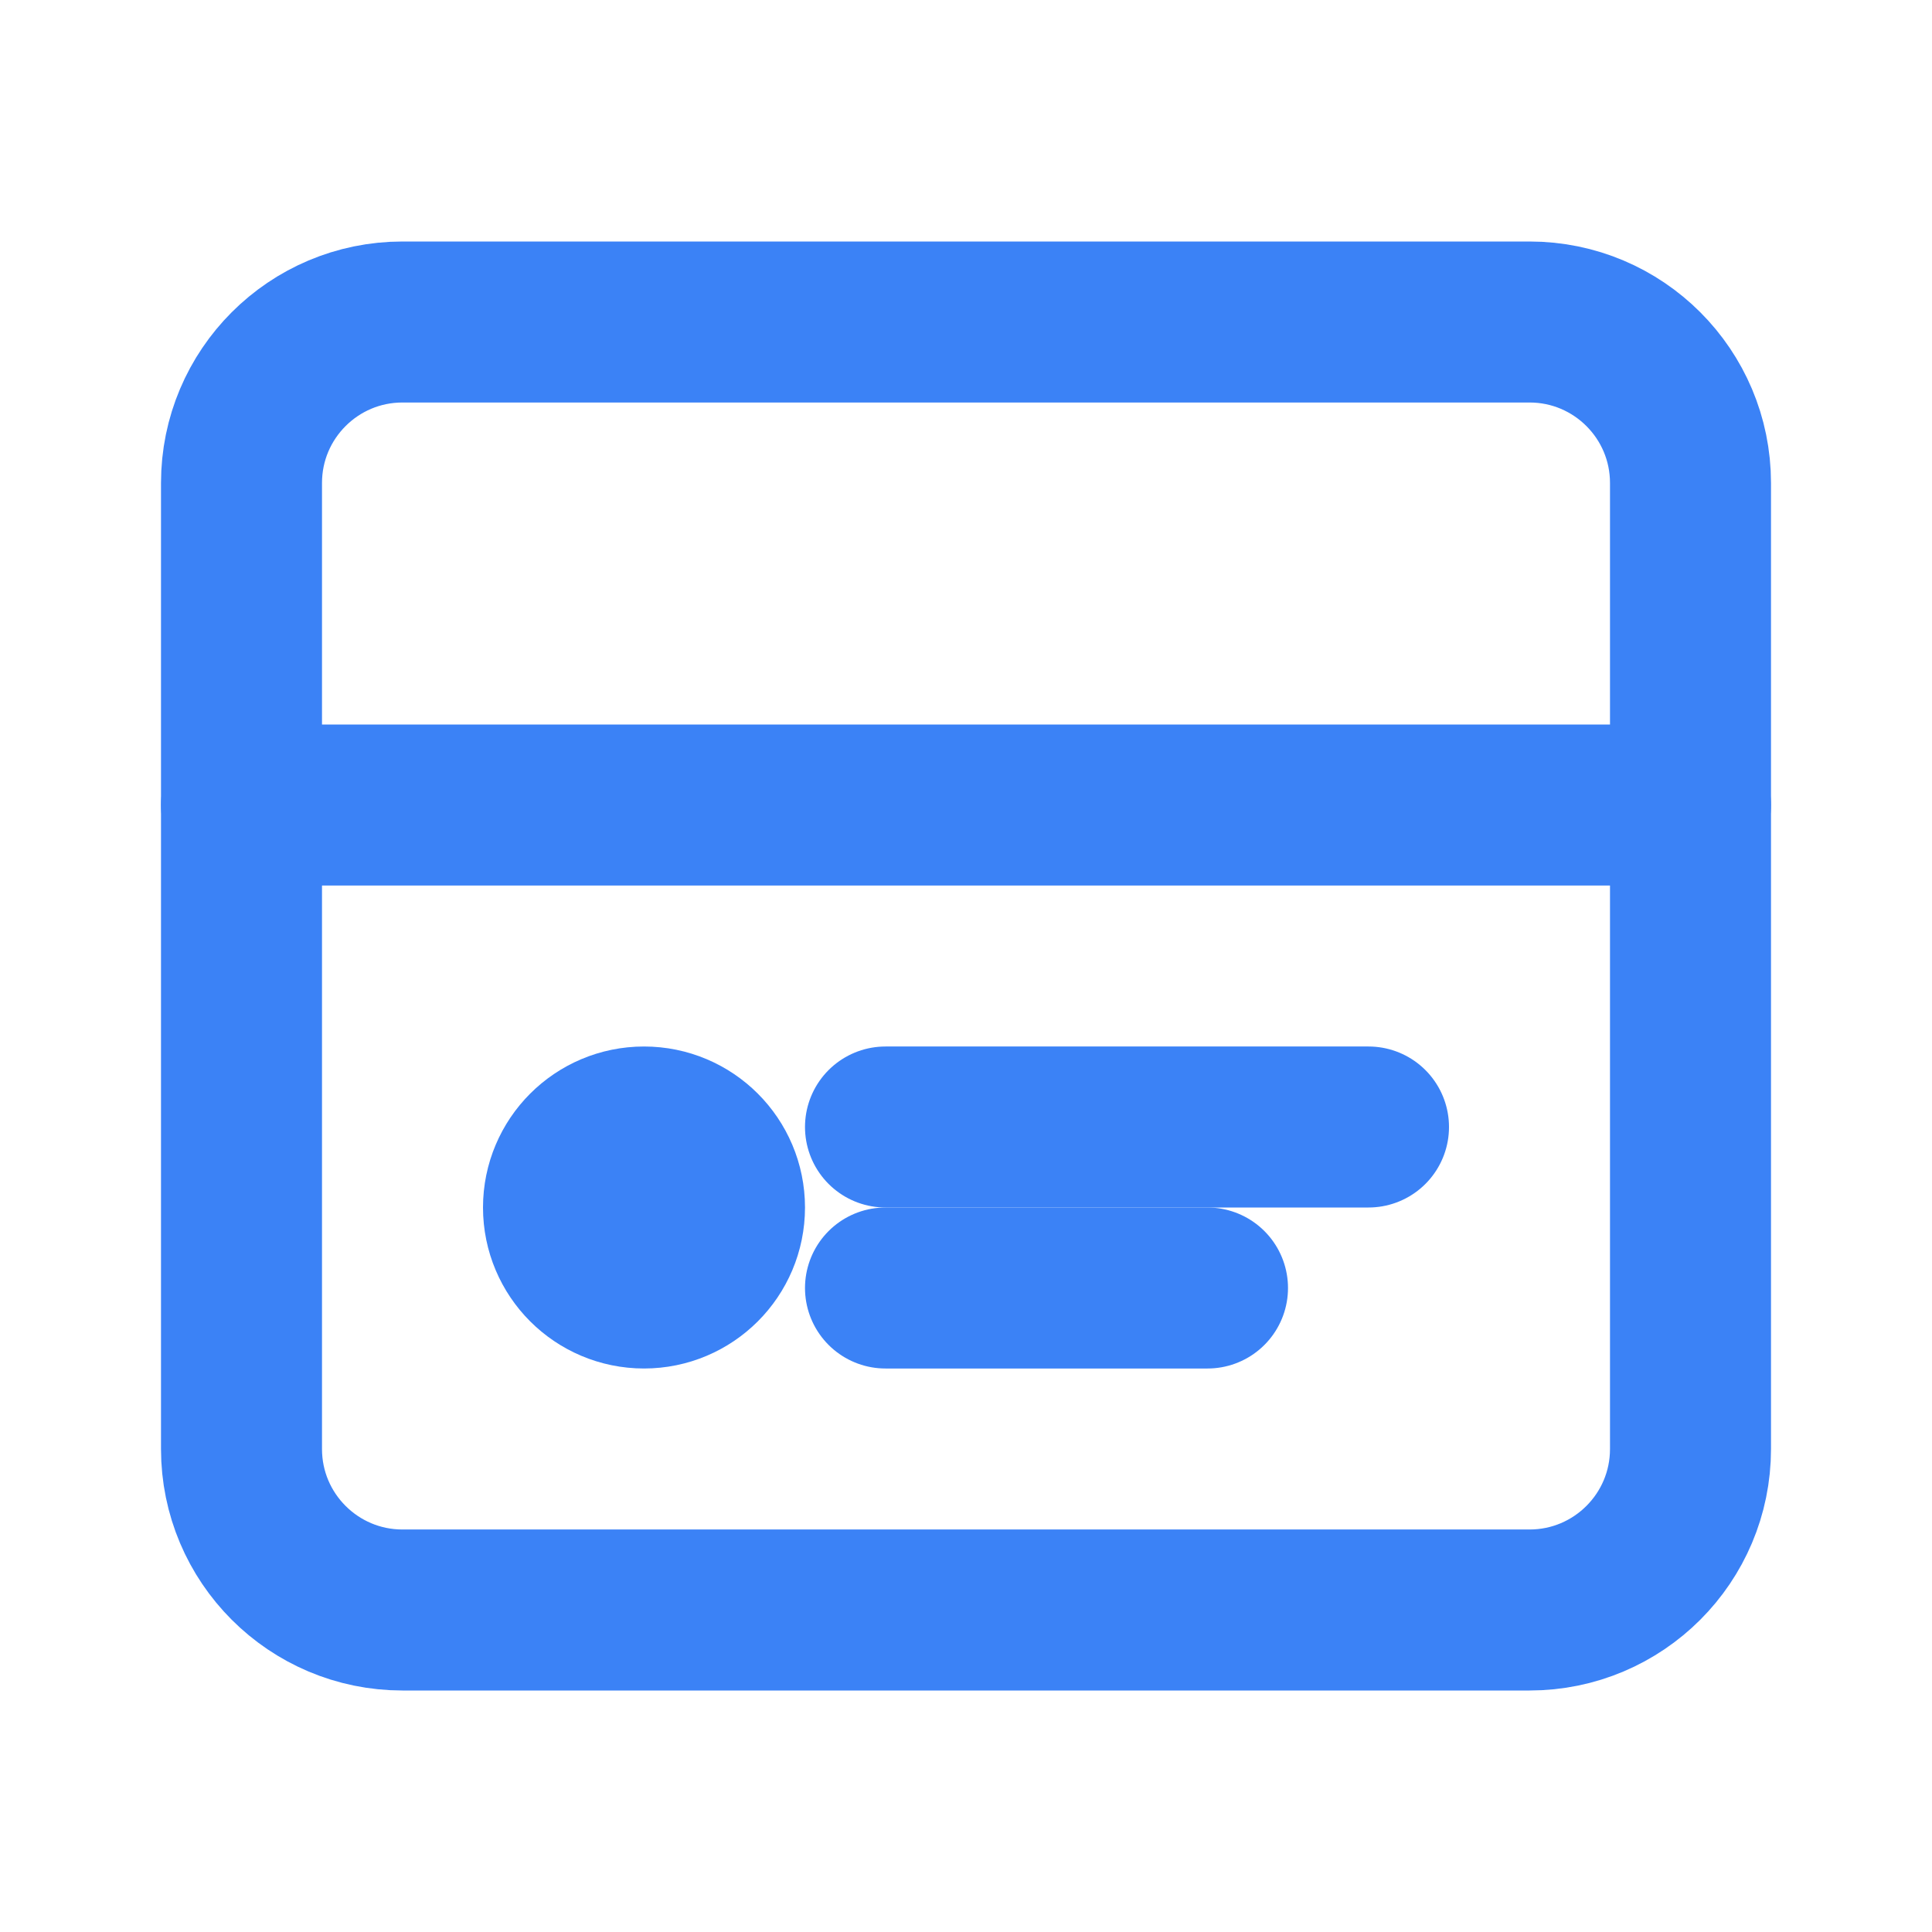
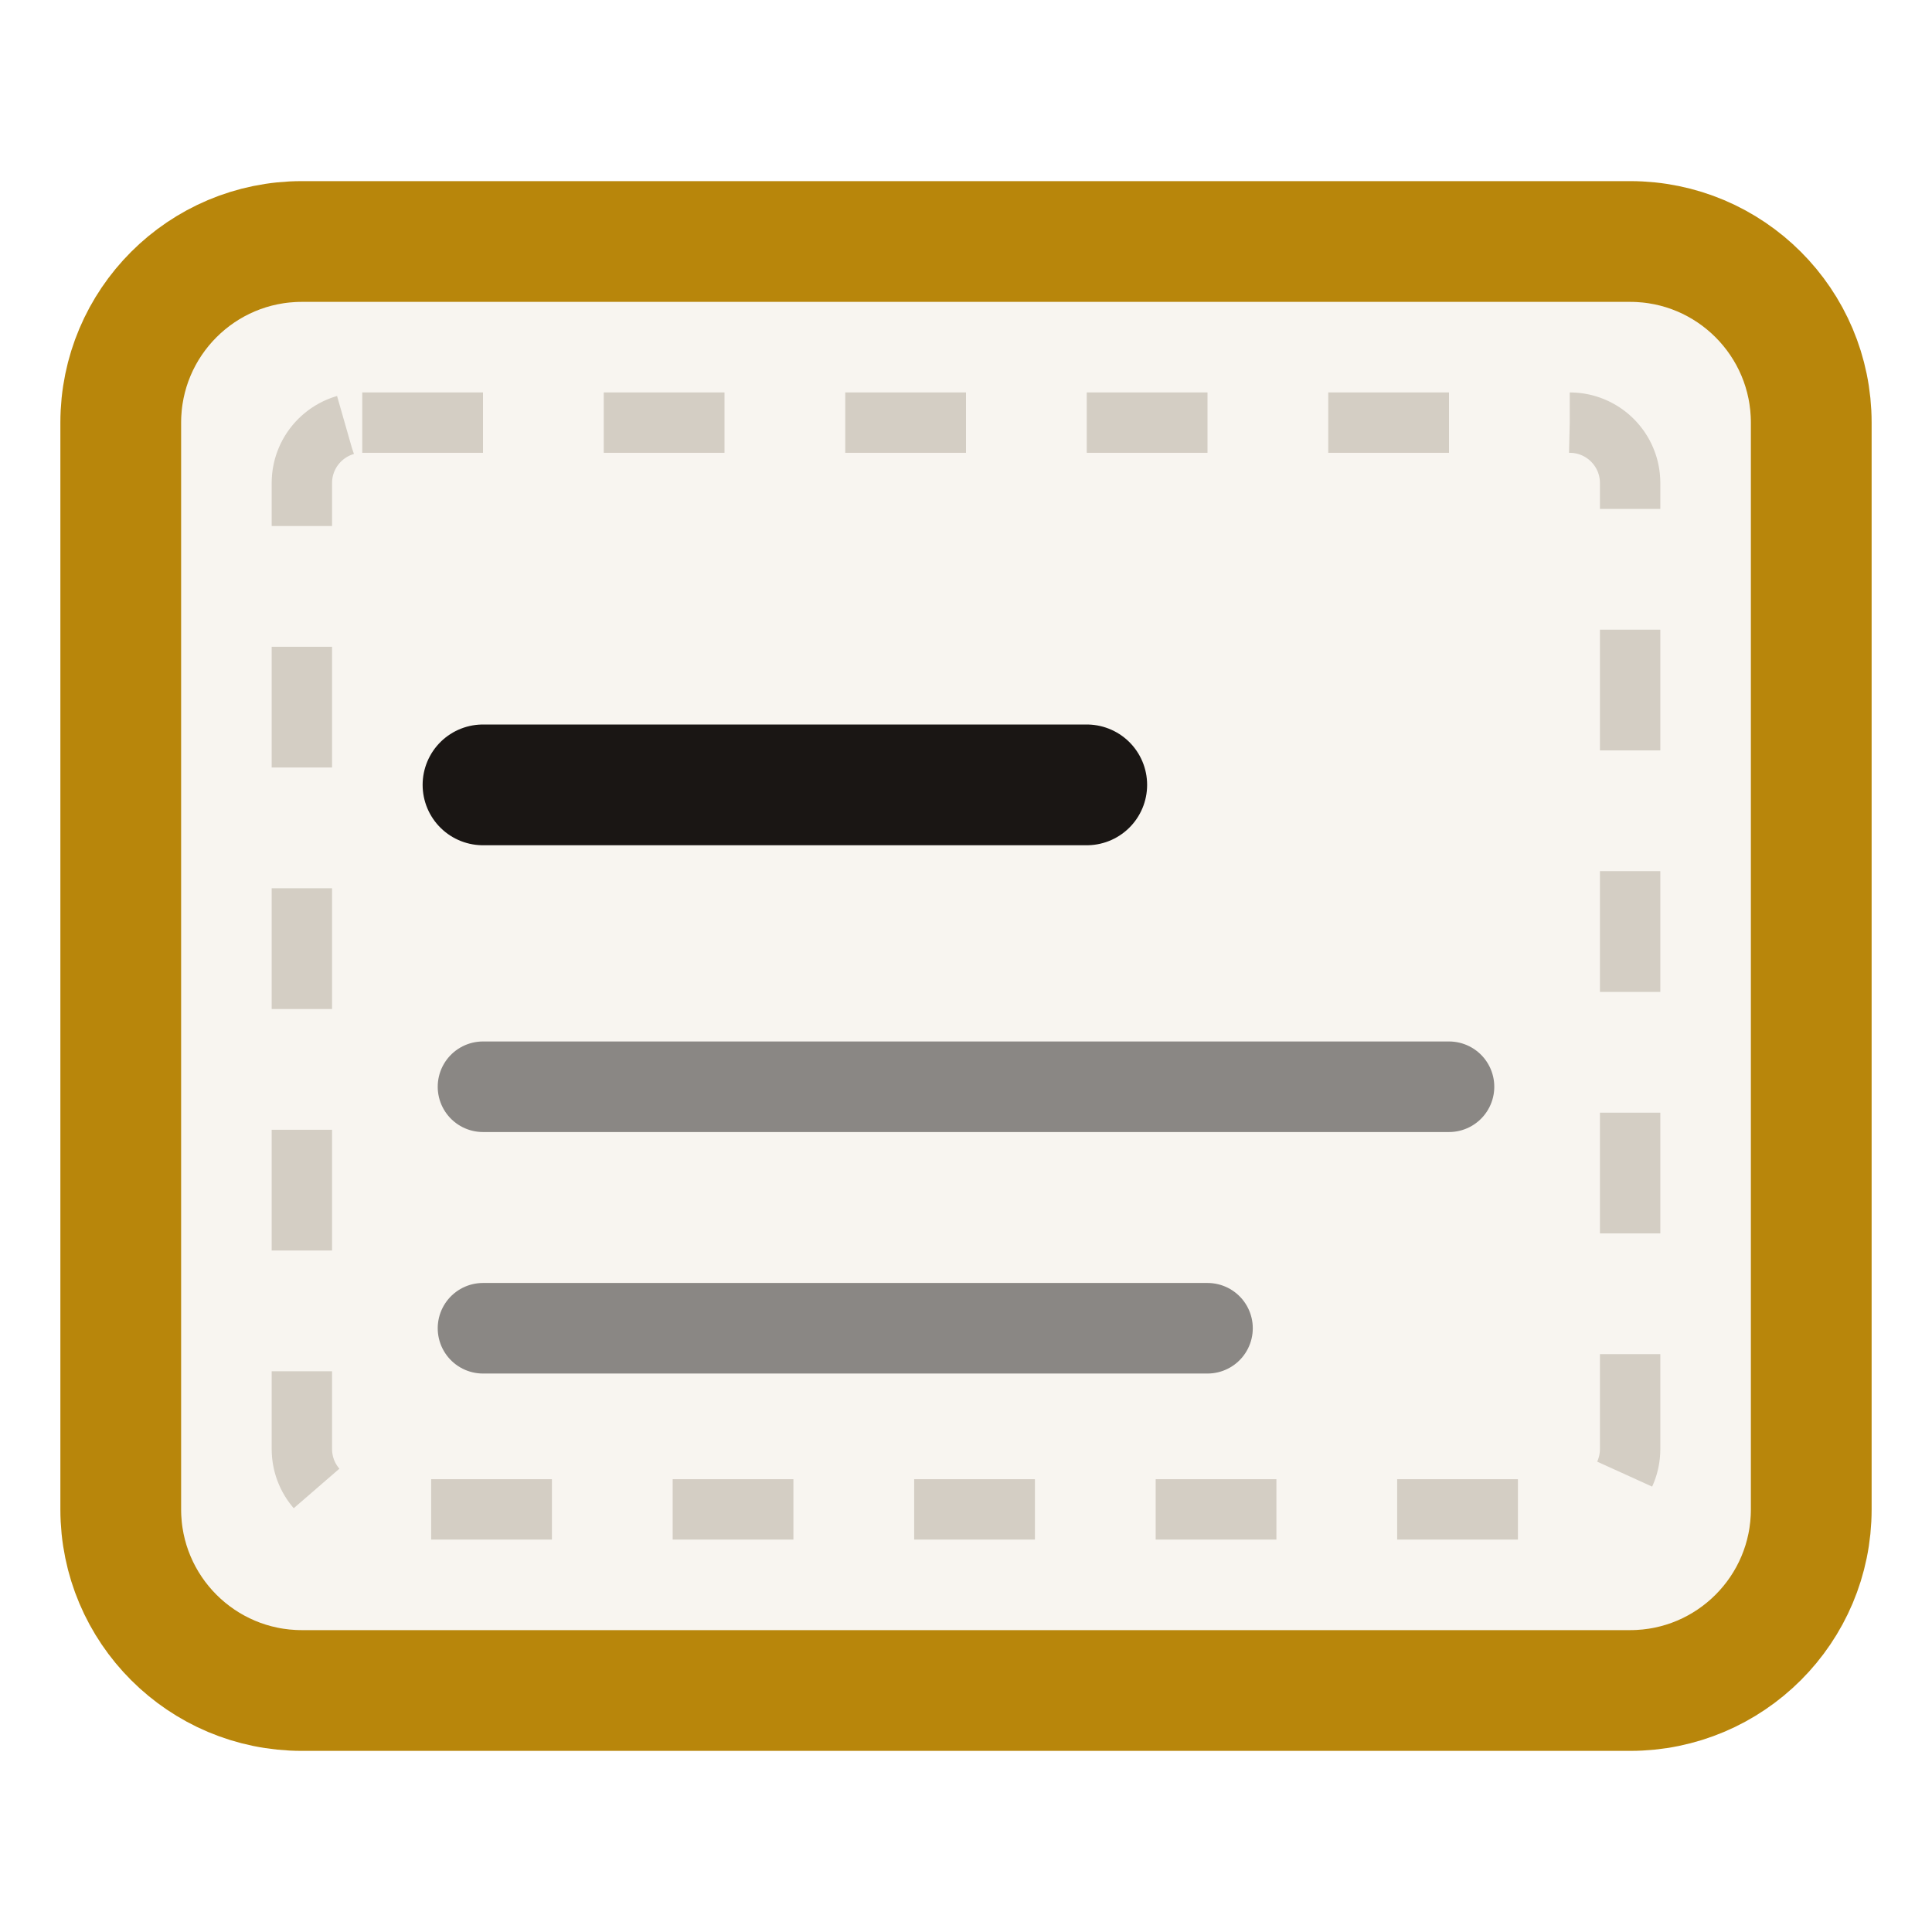
- <svg xmlns="http://www.w3.org/2000/svg" width="32" height="32" viewBox="0 0 24 24" fill="none" stroke="#3b82f6" stroke-width="2" stroke-linecap="round" stroke-linejoin="round">
-   <rect x="3" y="4" width="18" height="16" rx="2" ry="2" />
-   <line x1="3" y1="10" x2="21" y2="10" />
-   <circle cx="8" cy="15" r="1" />
-   <line x1="11" y1="14" x2="17" y2="14" />
-   <line x1="11" y1="16" x2="15" y2="16" />
+ <svg xmlns="http://www.w3.org/2000/svg" width="32" height="32" viewBox="0 0 32 32">
+   <rect x="2" y="4" width="28" height="24" rx="3" fill="#f8f5f0" stroke="#b8860b" stroke-width="2" />
+   <rect x="5" y="7" width="22" height="18" rx="1" fill="none" stroke="#d4cec4" stroke-width="1" stroke-dasharray="2 2" />
+   <line x1="8" y1="13" x2="18" y2="13" stroke="#1a1614" stroke-width="2" stroke-linecap="round" />
+   <line x1="8" y1="18" x2="24" y2="18" stroke="#8a8784" stroke-width="1.5" stroke-linecap="round" />
+   <line x1="8" y1="22" x2="20" y2="22" stroke="#8a8784" stroke-width="1.5" stroke-linecap="round" />
</svg>
